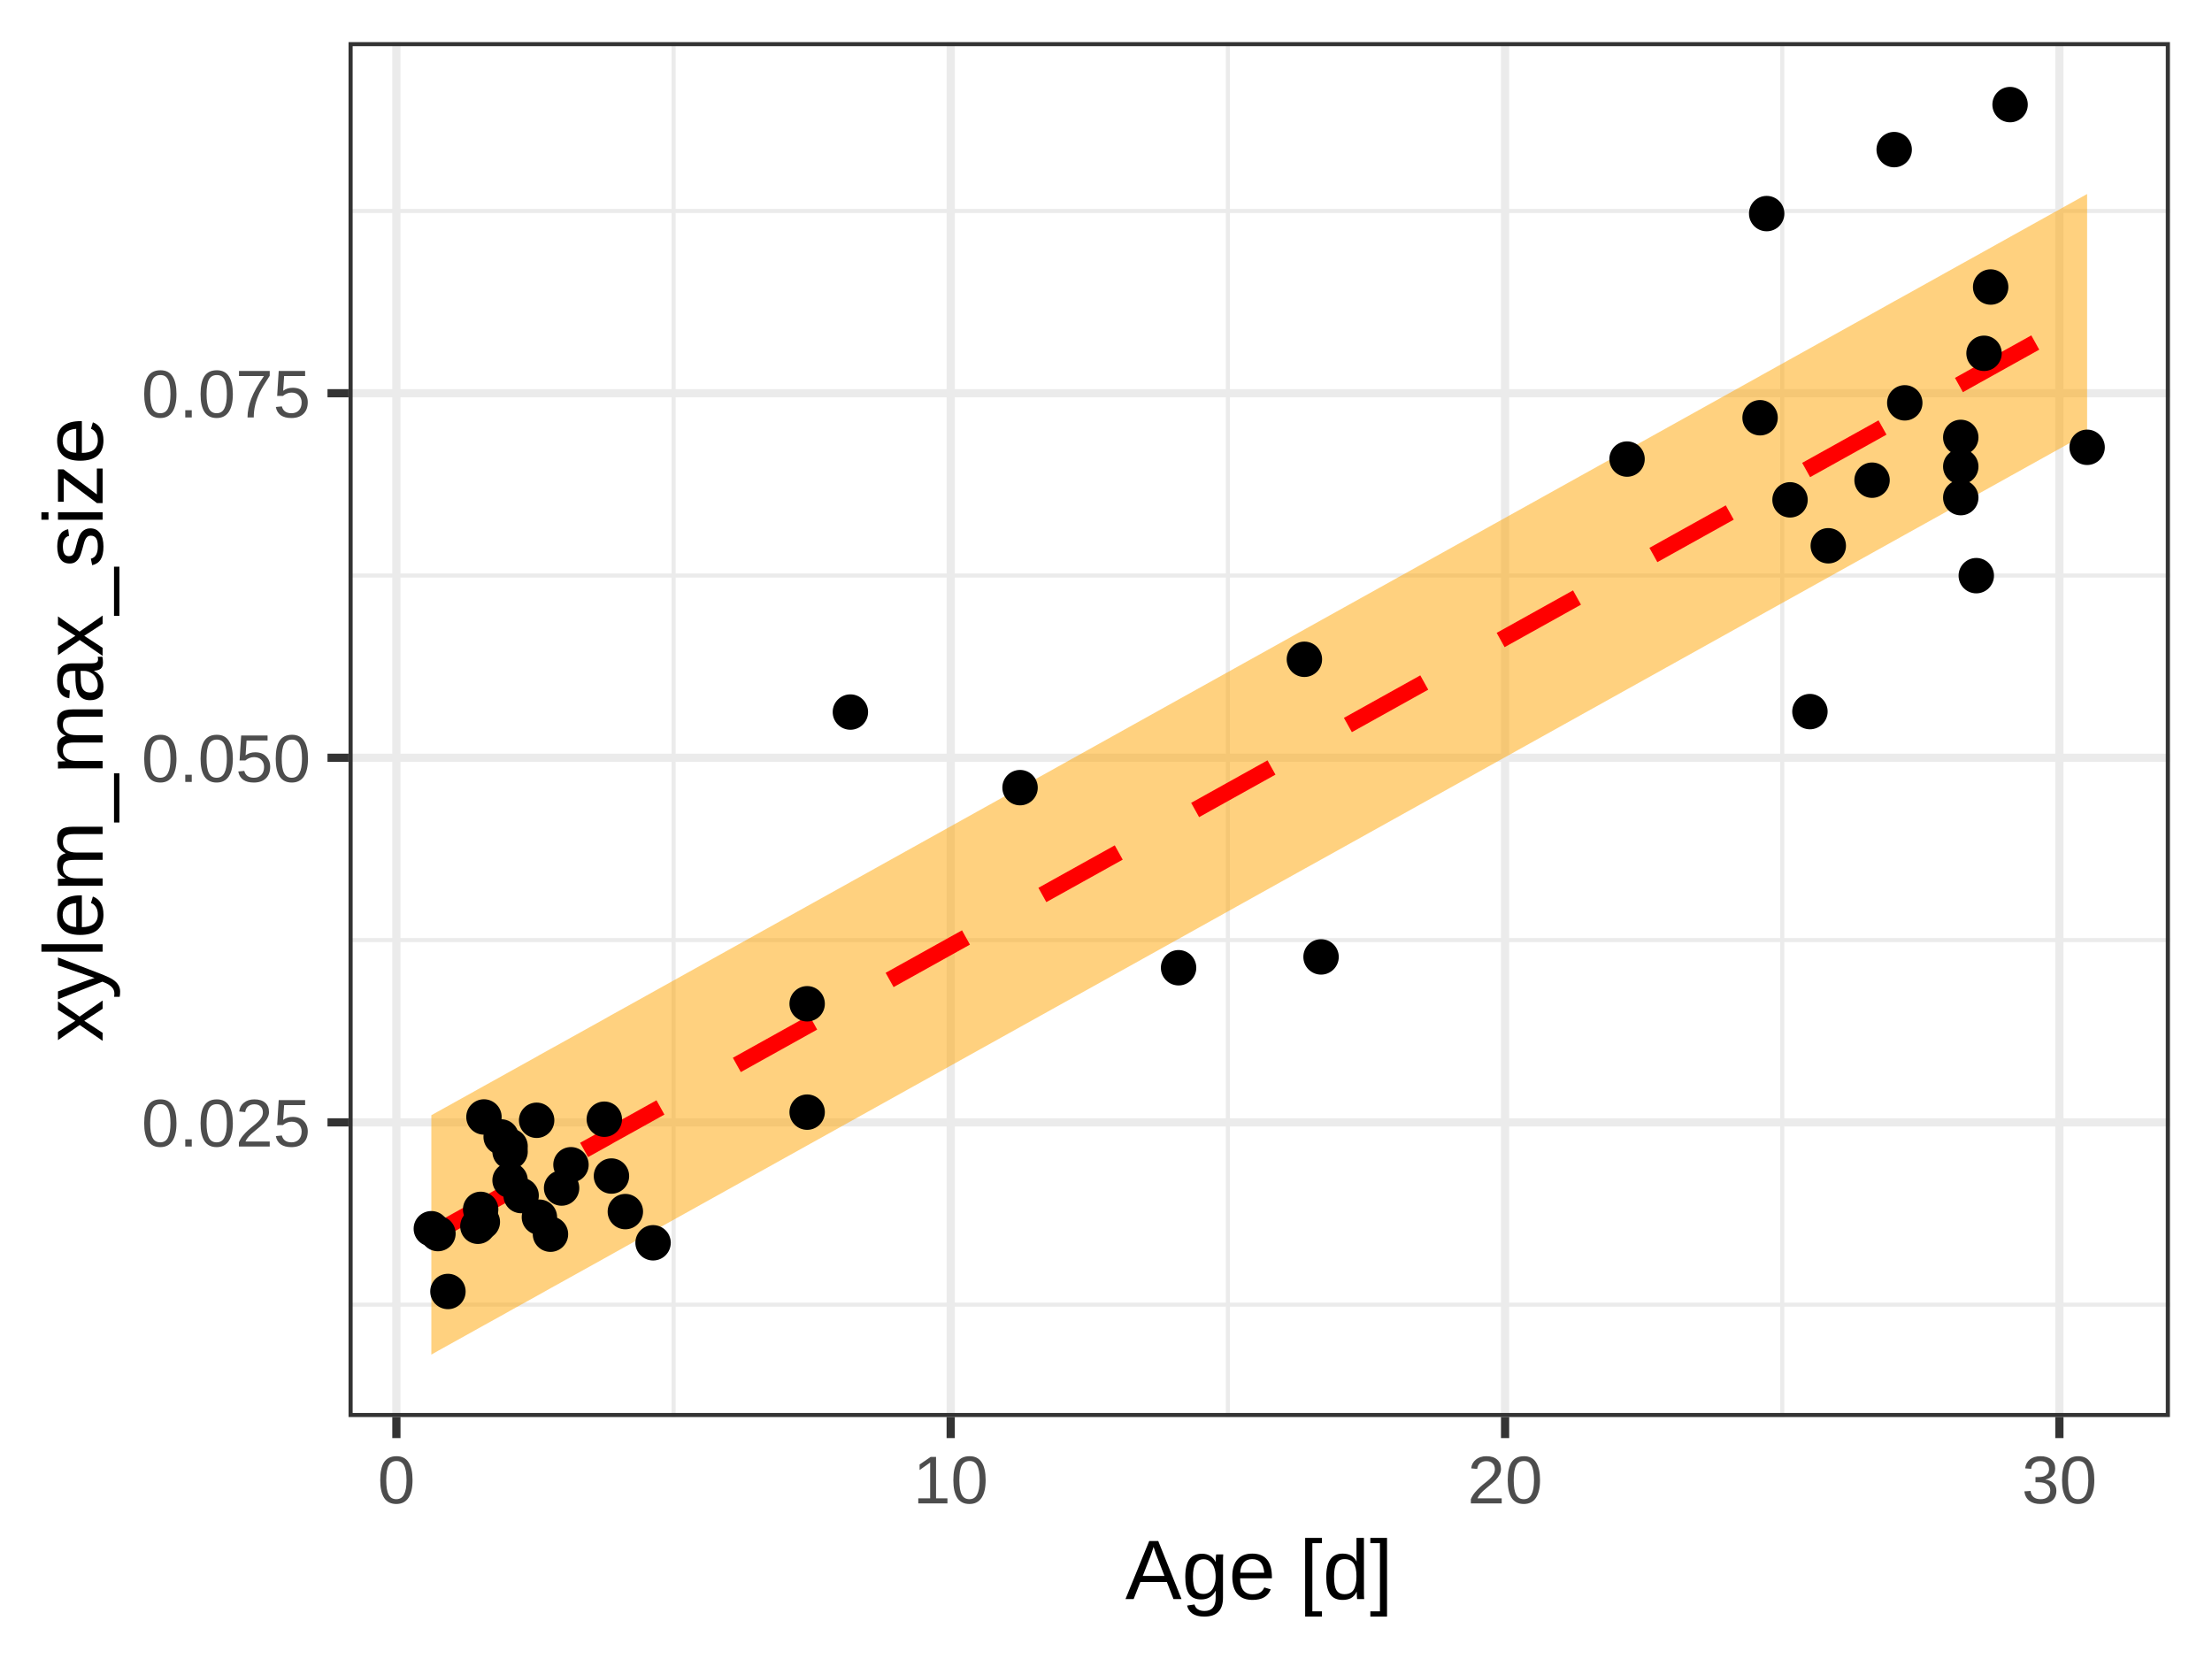
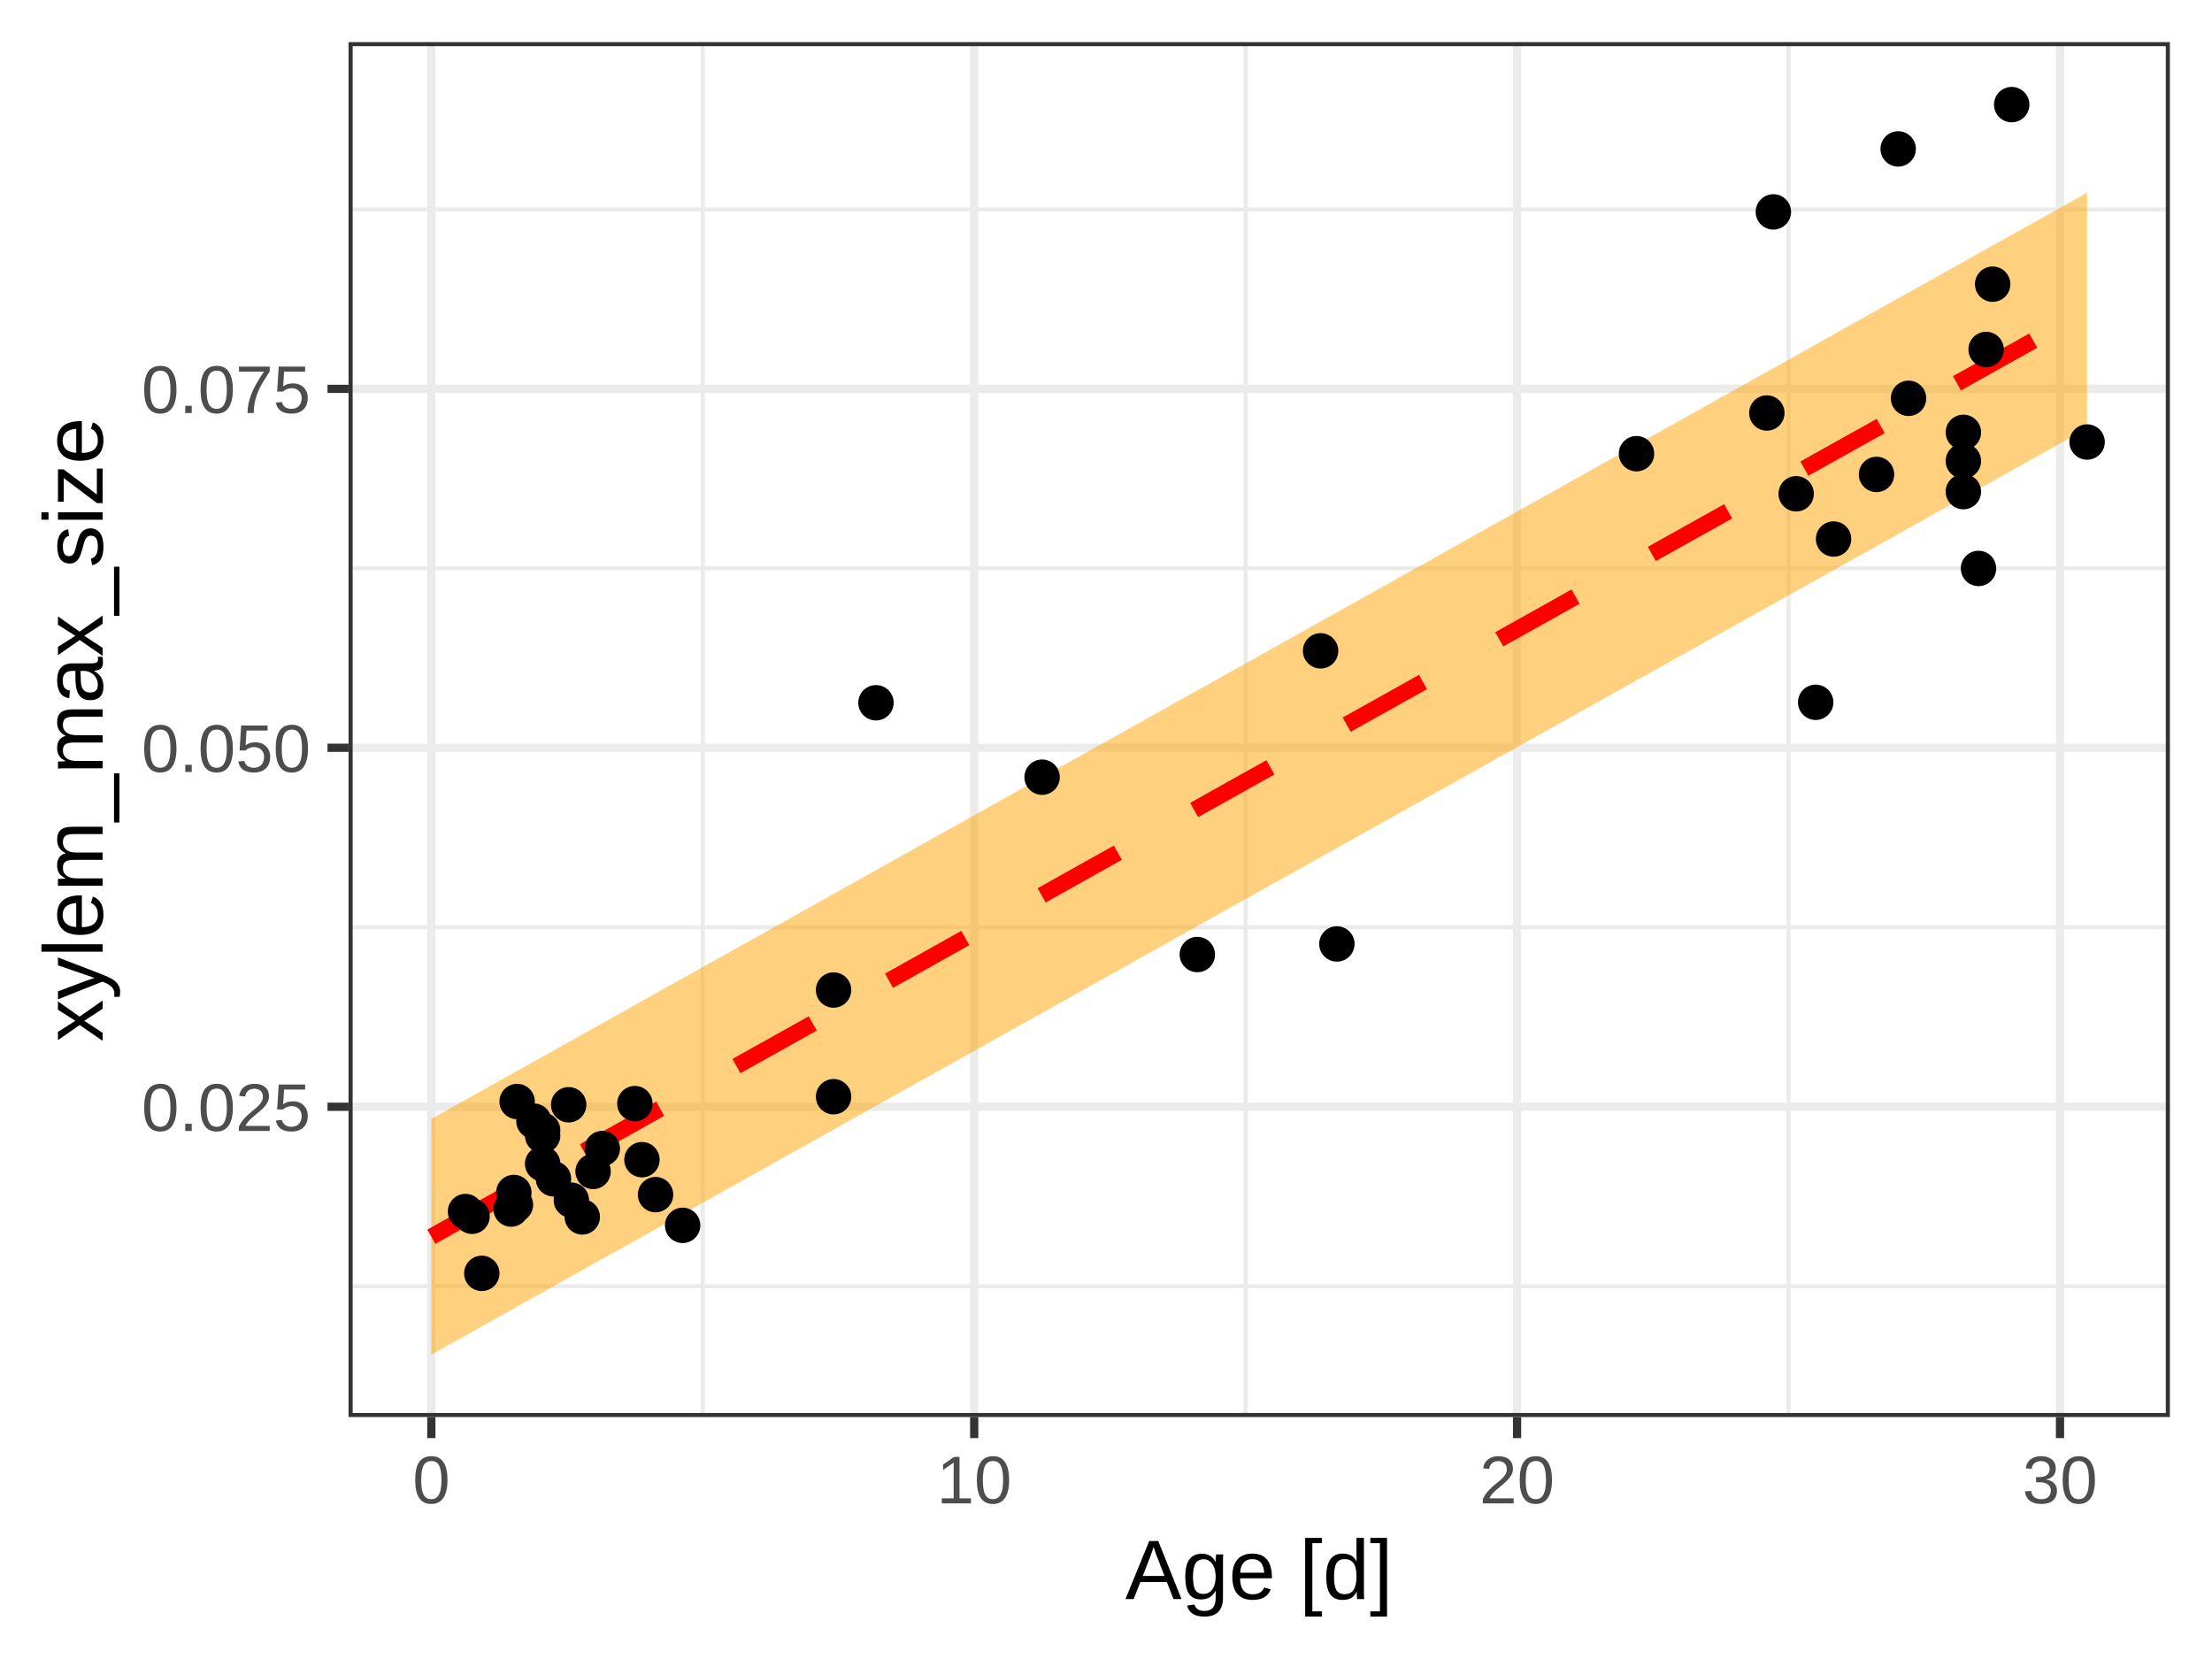
<svg xmlns="http://www.w3.org/2000/svg" class="svglite" width="288.00pt" height="216.00pt" viewBox="0 0 288.00 216.00">
  <defs>
    <style type="text/css">
    .svglite line, .svglite polyline, .svglite polygon, .svglite path, .svglite rect, .svglite circle {
      fill: none;
      stroke: #000000;
      stroke-linecap: round;
      stroke-linejoin: round;
      stroke-miterlimit: 10.00;
    }
    .svglite text {
      white-space: pre;
    }
  </style>
  </defs>
  <rect width="100%" height="100%" style="stroke: none; fill: #FFFFFF;" />
  <defs>
    <clipPath id="cpMC4wMHwyODguMDB8MC4wMHwyMTYuMDA=">
      <rect x="0.00" y="0.00" width="288.00" height="216.00" />
    </clipPath>
  </defs>
  <g clip-path="url(#cpMC4wMHwyODguMDB8MC4wMHwyMTYuMDA=)">
    <rect x="0" y="0.00" width="288.00" height="216.00" style="stroke-width: 1.07; stroke: #FFFFFF; fill: #FFFFFF;" />
  </g>
  <defs>
    <clipPath id="cpNDUuMzh8MjgyLjUyfDUuNDh8MTg0LjUw">
      <rect x="45.38" y="5.48" width="237.14" height="179.02" />
    </clipPath>
  </defs>
  <g clip-path="url(#cpNDUuMzh8MjgyLjUyfDUuNDh8MTg0LjUw)">
    <rect x="45.38" y="5.48" width="237.14" height="179.02" style="stroke-width: 1.07; stroke: none; fill: #FFFFFF;" />
-     <polyline points="45.38,169.86 282.52,169.86 " style="stroke-width: 0.53; stroke: #EBEBEB; stroke-linecap: butt;" />
-     <polyline points="45.38,122.39 282.52,122.39 " style="stroke-width: 0.53; stroke: #EBEBEB; stroke-linecap: butt;" />
-     <polyline points="45.38,74.93 282.52,74.93 " style="stroke-width: 0.53; stroke: #EBEBEB; stroke-linecap: butt;" />
-     <polyline points="45.38,27.47 282.52,27.47 " style="stroke-width: 0.53; stroke: #EBEBEB; stroke-linecap: butt;" />
-     <polyline points="87.70,184.50 87.70,5.48 " style="stroke-width: 0.53; stroke: #EBEBEB; stroke-linecap: butt;" />
-     <polyline points="159.87,184.50 159.87,5.48 " style="stroke-width: 0.53; stroke: #EBEBEB; stroke-linecap: butt;" />
-     <polyline points="232.05,184.50 232.05,5.48 " style="stroke-width: 0.53; stroke: #EBEBEB; stroke-linecap: butt;" />
-     <polyline points="45.38,146.13 282.52,146.13 " style="stroke-width: 1.07; stroke: #EBEBEB; stroke-linecap: butt;" />
-     <polyline points="45.38,98.66 282.52,98.66 " style="stroke-width: 1.07; stroke: #EBEBEB; stroke-linecap: butt;" />
-     <polyline points="45.38,51.20 282.52,51.20 " style="stroke-width: 1.07; stroke: #EBEBEB; stroke-linecap: butt;" />
-     <polyline points="51.61,184.50 51.61,5.48 " style="stroke-width: 1.07; stroke: #EBEBEB; stroke-linecap: butt;" />
-     <polyline points="123.78,184.50 123.78,5.48 " style="stroke-width: 1.07; stroke: #EBEBEB; stroke-linecap: butt;" />
-     <polyline points="195.96,184.50 195.96,5.48 " style="stroke-width: 1.07; stroke: #EBEBEB; stroke-linecap: butt;" />
-     <polyline points="268.13,184.50 268.13,5.48 " style="stroke-width: 1.07; stroke: #EBEBEB; stroke-linecap: butt;" />
-     <polygon points="56.16,145.20 57.02,144.72 58.32,144.00 62.22,141.83 62.58,141.63 62.80,141.51 63.01,141.39 65.25,140.15 66.41,139.50 66.41,139.50 66.41,139.50 67.85,138.70 69.87,137.58 70.23,137.37 71.67,136.57 73.12,135.77 74.34,135.09 78.68,132.68 79.61,132.15 81.42,131.15 85.03,129.14 105.09,117.98 105.09,117.98 110.72,114.85 132.81,102.56 153.45,91.07 169.83,81.96 172.00,80.75 211.84,58.59 229.16,48.95 230.02,48.47 233.06,46.78 235.65,45.34 238.04,44.01 243.74,40.84 246.62,39.23 248.00,38.47 255.29,34.41 255.29,34.41 255.29,34.41 257.31,33.29 258.32,32.73 259.18,32.25 261.71,30.84 271.74,25.26 271.74,56.42 261.71,62.00 259.18,63.41 258.32,63.89 257.31,64.45 255.29,65.58 255.29,65.58 255.29,65.58 248.00,69.63 246.62,70.40 243.74,72.00 238.04,75.17 235.65,76.50 233.06,77.94 230.02,79.63 229.16,80.11 211.84,89.75 172.00,111.92 169.83,113.12 153.45,122.24 132.81,133.72 110.72,146.01 105.09,149.14 105.09,149.14 85.03,160.30 81.42,162.31 79.61,163.32 78.68,163.84 74.34,166.25 73.12,166.93 71.67,167.73 70.23,168.54 69.87,168.74 67.85,169.86 66.41,170.66 66.41,170.66 66.41,170.66 65.25,171.31 63.01,172.55 62.80,172.67 62.58,172.79 62.22,172.99 58.32,175.16 57.02,175.88 56.16,176.37 " style="stroke-width: 0.00; stroke: none; stroke-linecap: butt; fill: #FFA500; fill-opacity: 0.50;" />
-     <polyline points="56.16,145.20 57.02,144.72 58.32,144.00 62.22,141.83 62.58,141.63 62.80,141.51 63.01,141.39 65.25,140.15 66.41,139.50 66.41,139.50 66.41,139.50 67.85,138.70 69.87,137.58 70.23,137.37 71.67,136.57 73.12,135.77 74.34,135.09 78.68,132.68 79.61,132.15 81.42,131.15 85.03,129.14 105.09,117.98 105.09,117.98 110.72,114.85 132.81,102.56 153.45,91.07 169.83,81.96 172.00,80.75 211.84,58.59 229.16,48.95 230.02,48.47 233.06,46.78 235.65,45.34 238.04,44.01 243.74,40.84 246.62,39.23 248.00,38.47 255.29,34.41 255.29,34.41 255.29,34.41 257.31,33.29 258.32,32.73 259.18,32.25 261.71,30.84 271.74,25.26 " style="stroke-width: 1.07; stroke: none; stroke-linecap: butt;" />
-     <polyline points="271.74,56.42 261.71,62.00 259.18,63.41 258.32,63.89 257.31,64.45 255.29,65.58 255.29,65.58 255.29,65.58 248.00,69.63 246.62,70.40 243.74,72.00 238.04,75.17 235.65,76.50 233.06,77.94 230.02,79.63 229.16,80.11 211.84,89.75 172.00,111.92 169.83,113.12 153.45,122.24 132.81,133.72 110.72,146.01 105.09,149.14 105.09,149.14 85.03,160.30 81.42,162.31 79.61,163.32 78.68,163.84 74.34,166.25 73.12,166.93 71.67,167.73 70.23,168.54 69.87,168.74 67.85,169.86 66.41,170.66 66.41,170.66 66.41,170.66 65.25,171.31 63.01,172.55 62.80,172.67 62.58,172.79 62.22,172.99 58.32,175.16 57.02,175.88 56.16,176.37 " style="stroke-width: 1.07; stroke: none; stroke-linecap: butt;" />
-     <polyline points="56.16,160.79 57.02,160.30 58.32,159.58 62.22,157.41 62.58,157.21 62.80,157.09 63.01,156.97 65.25,155.73 66.41,155.08 66.41,155.08 66.41,155.08 67.85,154.28 69.87,153.16 70.23,152.96 71.67,152.15 73.12,151.35 74.34,150.67 78.68,148.26 79.61,147.73 81.42,146.73 85.03,144.72 105.09,133.56 105.09,133.56 110.72,130.43 132.81,118.14 153.45,106.66 169.83,97.54 172.00,96.34 211.84,74.17 229.16,64.53 230.02,64.05 233.06,62.36 235.65,60.92 238.04,59.59 243.74,56.42 246.62,54.81 248.00,54.05 255.29,50.00 255.29,50.00 255.29,50.00 257.31,48.87 258.32,48.31 259.18,47.83 261.71,46.42 271.74,40.84 " style="stroke-width: 2.13; stroke: #FF0000; stroke-dasharray: 11.38,11.38; stroke-linecap: butt;" />
-     <circle cx="66.41" cy="149.24" r="1.95" style="stroke-width: 0.71; fill: #000000;" />
-     <circle cx="66.41" cy="153.67" r="1.95" style="stroke-width: 0.71; fill: #000000;" />
-     <circle cx="66.41" cy="149.94" r="1.95" style="stroke-width: 0.71; fill: #000000;" />
-     <circle cx="56.16" cy="159.98" r="1.95" style="stroke-width: 0.71; fill: #000000;" />
-     <circle cx="65.25" cy="148.03" r="1.95" style="stroke-width: 0.71; fill: #000000;" />
-     <circle cx="74.34" cy="151.65" r="1.95" style="stroke-width: 0.71; fill: #000000;" />
-     <circle cx="110.72" cy="92.71" r="1.95" style="stroke-width: 0.71; fill: #000000;" />
-     <circle cx="169.83" cy="85.84" r="1.95" style="stroke-width: 0.71; fill: #000000;" />
-     <circle cx="73.12" cy="154.68" r="1.95" style="stroke-width: 0.71; fill: #000000;" />
-     <circle cx="153.45" cy="126.00" r="1.95" style="stroke-width: 0.71; fill: #000000;" />
-     <circle cx="238.04" cy="71.06" r="1.95" style="stroke-width: 0.71; fill: #000000;" />
-     <circle cx="255.29" cy="60.75" r="1.95" style="stroke-width: 0.71; fill: #000000;" />
-     <circle cx="255.29" cy="64.79" r="1.95" style="stroke-width: 0.71; fill: #000000;" />
-     <circle cx="255.29" cy="56.95" r="1.95" style="stroke-width: 0.71; fill: #000000;" />
-     <circle cx="63.01" cy="145.43" r="1.95" style="stroke-width: 0.71; fill: #000000;" />
-     <circle cx="58.32" cy="168.15" r="1.95" style="stroke-width: 0.71; fill: #000000;" />
-     <circle cx="71.67" cy="160.69" r="1.95" style="stroke-width: 0.71; fill: #000000;" />
-     <circle cx="85.03" cy="161.81" r="1.95" style="stroke-width: 0.71; fill: #000000;" />
-     <circle cx="105.09" cy="144.80" r="1.95" style="stroke-width: 0.71; fill: #000000;" />
-     <circle cx="105.09" cy="130.69" r="1.95" style="stroke-width: 0.71; fill: #000000;" />
-     <circle cx="172.00" cy="124.59" r="1.95" style="stroke-width: 0.71; fill: #000000;" />
-     <circle cx="57.02" cy="160.61" r="1.95" style="stroke-width: 0.71; fill: #000000;" />
-     <circle cx="67.85" cy="155.66" r="1.95" style="stroke-width: 0.71; fill: #000000;" />
-     <circle cx="78.68" cy="145.72" r="1.95" style="stroke-width: 0.71; fill: #000000;" />
-     <circle cx="132.81" cy="102.55" r="1.95" style="stroke-width: 0.71; fill: #000000;" />
-     <circle cx="235.65" cy="92.65" r="1.95" style="stroke-width: 0.71; fill: #000000;" />
-     <circle cx="257.31" cy="74.95" r="1.95" style="stroke-width: 0.71; fill: #000000;" />
-     <circle cx="271.74" cy="58.24" r="1.95" style="stroke-width: 0.71; fill: #000000;" />
-     <circle cx="62.58" cy="157.46" r="1.95" style="stroke-width: 0.71; fill: #000000;" />
-     <circle cx="69.87" cy="145.86" r="1.95" style="stroke-width: 0.71; fill: #000000;" />
-     <circle cx="79.61" cy="153.12" r="1.95" style="stroke-width: 0.71; fill: #000000;" />
-     <circle cx="229.16" cy="54.39" r="1.95" style="stroke-width: 0.71; fill: #000000;" />
-     <circle cx="243.74" cy="62.52" r="1.95" style="stroke-width: 0.71; fill: #000000;" />
-     <circle cx="258.32" cy="46.00" r="1.95" style="stroke-width: 0.71; fill: #000000;" />
-     <circle cx="62.22" cy="159.66" r="1.95" style="stroke-width: 0.71; fill: #000000;" />
-     <circle cx="211.84" cy="59.77" r="1.95" style="stroke-width: 0.71; fill: #000000;" />
-     <circle cx="230.02" cy="27.81" r="1.95" style="stroke-width: 0.71; fill: #000000;" />
-     <circle cx="246.62" cy="19.48" r="1.95" style="stroke-width: 0.71; fill: #000000;" />
-     <circle cx="261.71" cy="13.62" r="1.95" style="stroke-width: 0.71; fill: #000000;" />
-     <circle cx="62.80" cy="159.09" r="1.95" style="stroke-width: 0.71; fill: #000000;" />
-     <circle cx="70.23" cy="158.48" r="1.95" style="stroke-width: 0.71; fill: #000000;" />
-     <circle cx="81.42" cy="157.75" r="1.95" style="stroke-width: 0.71; fill: #000000;" />
-     <circle cx="233.06" cy="65.08" r="1.95" style="stroke-width: 0.71; fill: #000000;" />
-     <circle cx="248.00" cy="52.45" r="1.95" style="stroke-width: 0.71; fill: #000000;" />
-     <circle cx="259.18" cy="37.37" r="1.95" style="stroke-width: 0.71; fill: #000000;" />
+     <polyline points="45.38,167.46 282.52,167.46 " style="stroke-width: 0.53; stroke: #EBEBEB; stroke-linecap: butt;" />
+     <polyline points="45.38,120.73 282.52,120.73 " style="stroke-width: 0.53; stroke: #EBEBEB; stroke-linecap: butt;" />
+     <polyline points="45.38,73.99 282.52,73.99 " style="stroke-width: 0.53; stroke: #EBEBEB; stroke-linecap: butt;" />
+     <polyline points="45.38,27.26 282.52,27.26 " style="stroke-width: 0.53; stroke: #EBEBEB; stroke-linecap: butt;" />
+     <polyline points="91.50,184.50 91.50,5.48 " style="stroke-width: 0.53; stroke: #EBEBEB; stroke-linecap: butt;" />
+     <polyline points="162.18,184.50 162.18,5.48 " style="stroke-width: 0.53; stroke: #EBEBEB; stroke-linecap: butt;" />
+     <polyline points="232.87,184.50 232.87,5.48 " style="stroke-width: 0.53; stroke: #EBEBEB; stroke-linecap: butt;" />
+     <polyline points="45.38,144.10 282.52,144.10 " style="stroke-width: 1.07; stroke: #EBEBEB; stroke-linecap: butt;" />
+     <polyline points="45.38,97.36 282.52,97.36 " style="stroke-width: 1.07; stroke: #EBEBEB; stroke-linecap: butt;" />
+     <polyline points="45.38,50.63 282.52,50.63 " style="stroke-width: 1.07; stroke: #EBEBEB; stroke-linecap: butt;" />
+     <polyline points="56.16,184.50 56.16,5.48 " style="stroke-width: 1.07; stroke: #EBEBEB; stroke-linecap: butt;" />
+     <polyline points="126.84,184.50 126.84,5.48 " style="stroke-width: 1.07; stroke: #EBEBEB; stroke-linecap: butt;" />
+     <polyline points="197.52,184.50 197.52,5.48 " style="stroke-width: 1.07; stroke: #EBEBEB; stroke-linecap: butt;" />
+     <polyline points="268.21,184.50 268.21,5.48 " style="stroke-width: 1.07; stroke: #EBEBEB; stroke-linecap: butt;" />
+     <polygon points="56.16,145.68 60.61,143.19 61.46,142.72 62.73,142.00 63.23,141.73 66.55,139.87 66.90,139.67 67.11,139.55 67.33,139.43 69.52,138.21 70.29,137.77 70.65,137.58 70.65,137.58 70.65,137.58 72.06,136.79 74.04,135.68 74.39,135.48 75.81,134.69 77.22,133.90 77.36,133.82 78.42,133.23 82.66,130.85 83.58,130.34 84.43,129.87 85.35,129.35 88.88,127.37 91.50,125.91 98.57,121.96 105.64,118.00 108.53,116.38 108.53,116.38 112.70,114.05 114.05,113.30 119.77,110.09 126.84,106.14 133.91,102.19 135.68,101.20 140.98,98.23 148.05,94.28 155.11,90.32 155.89,89.89 162.18,86.37 169.25,82.42 171.94,80.91 174.06,79.73 176.32,78.46 183.39,74.51 190.46,70.55 197.52,66.60 204.59,62.65 211.66,58.69 213.07,57.90 218.73,54.74 225.80,50.78 230.04,48.41 230.89,47.94 232.87,46.83 233.86,46.28 236.40,44.85 238.73,43.55 239.93,42.87 244.32,40.42 247.00,38.92 247.14,38.84 248.49,38.09 254.07,34.97 255.63,34.10 255.63,34.10 255.63,34.10 257.60,32.99 258.59,32.44 259.44,31.96 261.14,31.01 261.92,30.58 268.21,27.06 271.74,25.08 271.74,55.77 268.21,57.74 261.92,61.26 261.14,61.70 259.44,62.65 258.59,63.12 257.60,63.67 255.63,64.78 255.63,64.78 255.63,64.78 254.07,65.65 248.49,68.77 247.14,69.53 247.00,69.61 244.32,71.11 239.93,73.56 238.73,74.23 236.40,75.54 233.86,76.96 232.87,77.51 230.89,78.62 230.04,79.09 225.80,81.47 218.73,85.42 213.07,88.58 211.66,89.38 204.59,93.33 197.52,97.28 190.46,101.24 183.39,105.19 176.32,109.15 174.06,110.41 171.94,111.60 169.25,113.10 162.18,117.05 155.89,120.57 155.11,121.01 148.05,124.96 140.98,128.92 135.68,131.88 133.91,132.87 126.84,136.83 119.77,140.78 114.05,143.98 112.70,144.73 108.53,147.07 108.53,147.07 105.64,148.69 98.57,152.64 91.50,156.60 88.88,158.06 85.35,160.04 84.43,160.55 83.58,161.02 82.66,161.54 78.42,163.91 77.36,164.50 77.22,164.58 75.81,165.37 74.39,166.16 74.04,166.36 72.06,167.47 70.65,168.26 70.65,168.26 70.65,168.26 70.29,168.46 69.52,168.89 67.33,170.12 67.11,170.24 66.90,170.36 66.55,170.55 63.23,172.41 62.73,172.69 61.46,173.40 60.61,173.88 56.16,176.37 " style="stroke-width: 0.00; stroke: none; stroke-linecap: butt; fill: #FFA500; fill-opacity: 0.50;" />
+     <polyline points="56.16,145.68 60.61,143.19 61.46,142.72 62.73,142.00 63.23,141.73 66.55,139.87 66.90,139.67 67.11,139.55 67.33,139.43 69.52,138.21 70.29,137.77 70.65,137.58 70.65,137.58 70.65,137.58 72.06,136.79 74.04,135.68 74.39,135.48 75.81,134.69 77.22,133.90 77.36,133.82 78.42,133.23 82.66,130.85 83.58,130.34 84.43,129.87 85.35,129.35 88.88,127.37 91.50,125.91 98.57,121.96 105.64,118.00 108.53,116.38 108.53,116.38 112.70,114.05 114.05,113.30 119.77,110.09 126.84,106.14 133.91,102.19 135.68,101.20 140.98,98.23 148.05,94.28 155.11,90.32 155.89,89.89 162.18,86.37 169.25,82.42 171.94,80.91 174.06,79.73 176.32,78.46 183.39,74.51 190.46,70.55 197.52,66.60 204.59,62.65 211.66,58.69 213.07,57.90 218.73,54.74 225.80,50.78 230.04,48.41 230.89,47.94 232.87,46.83 233.86,46.28 236.40,44.85 238.73,43.55 239.93,42.87 244.32,40.42 247.00,38.92 247.14,38.84 248.49,38.09 254.07,34.97 255.63,34.10 255.63,34.10 255.63,34.10 257.60,32.99 258.59,32.44 259.44,31.96 261.14,31.01 261.92,30.58 268.21,27.06 271.74,25.08 " style="stroke-width: 1.07; stroke: none; stroke-linecap: butt;" />
+     <polyline points="271.74,55.77 268.21,57.74 261.92,61.26 261.14,61.70 259.44,62.65 258.59,63.12 257.60,63.67 255.63,64.78 255.63,64.78 255.63,64.78 254.07,65.65 248.49,68.77 247.14,69.53 247.00,69.61 244.32,71.11 239.93,73.56 238.73,74.23 236.40,75.54 233.86,76.96 232.87,77.51 230.89,78.62 230.04,79.09 225.80,81.47 218.73,85.42 213.07,88.58 211.66,89.38 204.59,93.33 197.52,97.28 190.46,101.24 183.39,105.19 176.32,109.15 174.06,110.41 171.94,111.60 169.25,113.10 162.18,117.05 155.89,120.57 155.11,121.01 148.05,124.96 140.98,128.92 135.68,131.88 133.91,132.87 126.84,136.83 119.77,140.78 114.05,143.98 112.70,144.73 108.53,147.07 108.53,147.07 105.64,148.69 98.57,152.64 91.50,156.60 88.88,158.06 85.35,160.04 84.43,160.55 83.58,161.02 82.66,161.54 78.42,163.91 77.36,164.50 77.22,164.58 75.81,165.37 74.39,166.16 74.04,166.36 72.06,167.47 70.65,168.26 70.65,168.26 70.65,168.26 70.29,168.46 69.52,168.89 67.33,170.12 67.11,170.24 66.90,170.36 66.55,170.55 63.23,172.41 62.73,172.69 61.46,173.40 60.61,173.88 56.16,176.37 " style="stroke-width: 1.07; stroke: none; stroke-linecap: butt;" />
+     <polyline points="56.16,161.02 60.61,158.53 61.46,158.06 62.73,157.35 63.23,157.07 66.55,155.21 66.90,155.01 67.11,154.90 67.33,154.78 69.52,153.55 70.29,153.12 70.65,152.92 70.65,152.92 70.65,152.92 72.06,152.13 74.04,151.02 74.39,150.82 75.81,150.03 77.22,149.24 77.36,149.16 78.42,148.57 82.66,146.20 83.58,145.68 84.43,145.21 85.35,144.69 88.88,142.72 91.50,141.25 98.57,137.30 105.64,133.35 108.53,131.72 108.53,131.72 112.70,129.39 114.05,128.64 119.77,125.44 126.84,121.48 133.91,117.53 135.68,116.54 140.98,113.57 148.05,109.62 155.11,105.67 155.89,105.23 162.18,101.71 169.25,97.76 171.94,96.26 174.06,95.07 176.32,93.80 183.39,89.85 190.46,85.90 197.52,81.94 204.59,77.99 211.66,74.03 213.07,73.24 218.73,70.08 225.80,66.13 230.04,63.75 230.89,63.28 232.87,62.17 233.86,61.62 236.40,60.19 238.73,58.89 239.93,58.22 244.32,55.77 247.00,54.26 247.14,54.18 248.49,53.43 254.07,50.31 255.63,49.44 255.63,49.44 255.63,49.44 257.60,48.33 258.59,47.78 259.44,47.30 261.14,46.35 261.92,45.92 268.21,42.40 271.74,40.42 " style="stroke-width: 2.13; stroke: #FF0000; stroke-dasharray: 11.38,11.38; stroke-linecap: butt;" />
+     <circle cx="70.65" cy="147.16" r="1.95" style="stroke-width: 0.71; fill: #000000;" />
+     <circle cx="70.65" cy="151.52" r="1.95" style="stroke-width: 0.71; fill: #000000;" />
+     <circle cx="70.65" cy="147.85" r="1.95" style="stroke-width: 0.71; fill: #000000;" />
+     <circle cx="60.61" cy="157.74" r="1.95" style="stroke-width: 0.71; fill: #000000;" />
+     <circle cx="69.52" cy="145.98" r="1.95" style="stroke-width: 0.71; fill: #000000;" />
+     <circle cx="78.42" cy="149.54" r="1.95" style="stroke-width: 0.71; fill: #000000;" />
+     <circle cx="114.05" cy="91.50" r="1.95" style="stroke-width: 0.71; fill: #000000;" />
+     <circle cx="171.94" cy="84.74" r="1.95" style="stroke-width: 0.71; fill: #000000;" />
+     <circle cx="77.22" cy="152.52" r="1.95" style="stroke-width: 0.71; fill: #000000;" />
+     <circle cx="155.89" cy="124.28" r="1.95" style="stroke-width: 0.71; fill: #000000;" />
+     <circle cx="238.73" cy="70.18" r="1.95" style="stroke-width: 0.71; fill: #000000;" />
+     <circle cx="255.63" cy="60.02" r="1.95" style="stroke-width: 0.71; fill: #000000;" />
+     <circle cx="255.63" cy="64.01" r="1.95" style="stroke-width: 0.71; fill: #000000;" />
+     <circle cx="255.63" cy="56.29" r="1.95" style="stroke-width: 0.71; fill: #000000;" />
+     <circle cx="67.33" cy="143.42" r="1.95" style="stroke-width: 0.71; fill: #000000;" />
+     <circle cx="62.73" cy="165.79" r="1.95" style="stroke-width: 0.71; fill: #000000;" />
+     <circle cx="75.81" cy="158.44" r="1.95" style="stroke-width: 0.71; fill: #000000;" />
+     <circle cx="88.88" cy="159.54" r="1.95" style="stroke-width: 0.71; fill: #000000;" />
+     <circle cx="108.53" cy="142.79" r="1.95" style="stroke-width: 0.71; fill: #000000;" />
+     <circle cx="108.53" cy="128.90" r="1.95" style="stroke-width: 0.71; fill: #000000;" />
+     <circle cx="174.06" cy="122.90" r="1.95" style="stroke-width: 0.71; fill: #000000;" />
+     <circle cx="61.46" cy="158.36" r="1.95" style="stroke-width: 0.71; fill: #000000;" />
+     <circle cx="72.06" cy="153.48" r="1.95" style="stroke-width: 0.71; fill: #000000;" />
+     <circle cx="82.66" cy="143.69" r="1.95" style="stroke-width: 0.71; fill: #000000;" />
+     <circle cx="135.68" cy="101.19" r="1.95" style="stroke-width: 0.71; fill: #000000;" />
+     <circle cx="236.40" cy="91.44" r="1.95" style="stroke-width: 0.71; fill: #000000;" />
+     <circle cx="257.60" cy="74.01" r="1.95" style="stroke-width: 0.71; fill: #000000;" />
+     <circle cx="271.74" cy="57.55" r="1.95" style="stroke-width: 0.71; fill: #000000;" />
+     <circle cx="66.90" cy="155.26" r="1.95" style="stroke-width: 0.71; fill: #000000;" />
+     <circle cx="74.04" cy="143.84" r="1.95" style="stroke-width: 0.71; fill: #000000;" />
+     <circle cx="83.58" cy="150.99" r="1.95" style="stroke-width: 0.71; fill: #000000;" />
+     <circle cx="230.04" cy="53.77" r="1.95" style="stroke-width: 0.71; fill: #000000;" />
+     <circle cx="244.32" cy="61.77" r="1.95" style="stroke-width: 0.71; fill: #000000;" />
+     <circle cx="258.59" cy="45.50" r="1.95" style="stroke-width: 0.71; fill: #000000;" />
+     <circle cx="66.55" cy="157.42" r="1.95" style="stroke-width: 0.71; fill: #000000;" />
+     <circle cx="213.07" cy="59.07" r="1.95" style="stroke-width: 0.71; fill: #000000;" />
+     <circle cx="230.89" cy="27.59" r="1.95" style="stroke-width: 0.71; fill: #000000;" />
+     <circle cx="247.14" cy="19.39" r="1.95" style="stroke-width: 0.71; fill: #000000;" />
+     <circle cx="261.92" cy="13.62" r="1.95" style="stroke-width: 0.71; fill: #000000;" />
+     <circle cx="67.11" cy="156.86" r="1.95" style="stroke-width: 0.71; fill: #000000;" />
+     <circle cx="74.39" cy="156.26" r="1.95" style="stroke-width: 0.71; fill: #000000;" />
+     <circle cx="85.35" cy="155.54" r="1.95" style="stroke-width: 0.71; fill: #000000;" />
+     <circle cx="233.86" cy="64.29" r="1.95" style="stroke-width: 0.71; fill: #000000;" />
+     <circle cx="248.49" cy="51.86" r="1.95" style="stroke-width: 0.71; fill: #000000;" />
+     <circle cx="259.44" cy="37.00" r="1.95" style="stroke-width: 0.71; fill: #000000;" />
    <rect x="45.38" y="5.48" width="237.14" height="179.02" style="stroke-width: 1.07; stroke: #333333;" />
  </g>
  <g clip-path="url(#cpMC4wMHwyODguMDB8MC4wMHwyMTYuMDA=)">
-     <text x="40.45" y="149.28" text-anchor="end" style="font-size: 8.80px;fill: #4D4D4D; font-family: &quot;Arial&quot;;" textLength="22.03px" lengthAdjust="spacingAndGlyphs">0.025</text>
-     <text x="40.45" y="101.81" text-anchor="end" style="font-size: 8.80px;fill: #4D4D4D; font-family: &quot;Arial&quot;;" textLength="22.03px" lengthAdjust="spacingAndGlyphs">0.050</text>
-     <text x="40.45" y="54.35" text-anchor="end" style="font-size: 8.80px;fill: #4D4D4D; font-family: &quot;Arial&quot;;" textLength="22.03px" lengthAdjust="spacingAndGlyphs">0.075</text>
-     <polyline points="42.64,146.13 45.38,146.13 " style="stroke-width: 1.07; stroke: #333333; stroke-linecap: butt;" />
-     <polyline points="42.64,98.66 45.38,98.66 " style="stroke-width: 1.07; stroke: #333333; stroke-linecap: butt;" />
-     <polyline points="42.64,51.20 45.38,51.20 " style="stroke-width: 1.07; stroke: #333333; stroke-linecap: butt;" />
-     <polyline points="51.61,187.24 51.61,184.50 " style="stroke-width: 1.07; stroke: #333333; stroke-linecap: butt;" />
-     <polyline points="123.78,187.24 123.78,184.50 " style="stroke-width: 1.07; stroke: #333333; stroke-linecap: butt;" />
-     <polyline points="195.96,187.24 195.96,184.50 " style="stroke-width: 1.07; stroke: #333333; stroke-linecap: butt;" />
-     <polyline points="268.13,187.24 268.13,184.50 " style="stroke-width: 1.07; stroke: #333333; stroke-linecap: butt;" />
-     <text x="51.61" y="195.74" text-anchor="middle" style="font-size: 8.80px;fill: #4D4D4D; font-family: &quot;Arial&quot;;" textLength="4.90px" lengthAdjust="spacingAndGlyphs">0</text>
-     <text x="123.78" y="195.74" text-anchor="middle" style="font-size: 8.80px;fill: #4D4D4D; font-family: &quot;Arial&quot;;" textLength="9.79px" lengthAdjust="spacingAndGlyphs">10</text>
-     <text x="195.96" y="195.74" text-anchor="middle" style="font-size: 8.80px;fill: #4D4D4D; font-family: &quot;Arial&quot;;" textLength="9.79px" lengthAdjust="spacingAndGlyphs">20</text>
-     <text x="268.13" y="195.74" text-anchor="middle" style="font-size: 8.80px;fill: #4D4D4D; font-family: &quot;Arial&quot;;" textLength="9.79px" lengthAdjust="spacingAndGlyphs">30</text>
+     <text x="40.45" y="147.25" text-anchor="end" style="font-size: 8.80px;fill: #4D4D4D; font-family: &quot;Arial&quot;;" textLength="22.03px" lengthAdjust="spacingAndGlyphs">0.025</text>
+     <text x="40.45" y="100.51" text-anchor="end" style="font-size: 8.80px;fill: #4D4D4D; font-family: &quot;Arial&quot;;" textLength="22.03px" lengthAdjust="spacingAndGlyphs">0.050</text>
+     <text x="40.45" y="53.78" text-anchor="end" style="font-size: 8.80px;fill: #4D4D4D; font-family: &quot;Arial&quot;;" textLength="22.03px" lengthAdjust="spacingAndGlyphs">0.075</text>
+     <polyline points="42.64,144.10 45.38,144.10 " style="stroke-width: 1.07; stroke: #333333; stroke-linecap: butt;" />
+     <polyline points="42.64,97.36 45.38,97.36 " style="stroke-width: 1.07; stroke: #333333; stroke-linecap: butt;" />
+     <polyline points="42.64,50.63 45.38,50.63 " style="stroke-width: 1.07; stroke: #333333; stroke-linecap: butt;" />
+     <polyline points="56.16,187.24 56.16,184.50 " style="stroke-width: 1.07; stroke: #333333; stroke-linecap: butt;" />
+     <polyline points="126.84,187.24 126.84,184.50 " style="stroke-width: 1.07; stroke: #333333; stroke-linecap: butt;" />
+     <polyline points="197.52,187.24 197.52,184.50 " style="stroke-width: 1.07; stroke: #333333; stroke-linecap: butt;" />
+     <polyline points="268.21,187.24 268.21,184.50 " style="stroke-width: 1.07; stroke: #333333; stroke-linecap: butt;" />
+     <text x="56.16" y="195.74" text-anchor="middle" style="font-size: 8.80px;fill: #4D4D4D; font-family: &quot;Arial&quot;;" textLength="4.90px" lengthAdjust="spacingAndGlyphs">0</text>
+     <text x="126.84" y="195.74" text-anchor="middle" style="font-size: 8.80px;fill: #4D4D4D; font-family: &quot;Arial&quot;;" textLength="9.79px" lengthAdjust="spacingAndGlyphs">10</text>
+     <text x="197.52" y="195.74" text-anchor="middle" style="font-size: 8.80px;fill: #4D4D4D; font-family: &quot;Arial&quot;;" textLength="9.79px" lengthAdjust="spacingAndGlyphs">20</text>
+     <text x="268.21" y="195.74" text-anchor="middle" style="font-size: 8.80px;fill: #4D4D4D; font-family: &quot;Arial&quot;;" textLength="9.79px" lengthAdjust="spacingAndGlyphs">30</text>
    <text x="163.95" y="208.20" text-anchor="middle" style="font-size: 11.00px; font-family: &quot;Arial&quot;;" textLength="34.88px" lengthAdjust="spacingAndGlyphs">Age [d]</text>
    <text transform="translate(13.36,94.99) rotate(-90)" text-anchor="middle" style="font-size: 11.00px; font-family: &quot;Arial&quot;;" textLength="81.32px" lengthAdjust="spacingAndGlyphs">xylem_max_size</text>
  </g>
</svg>
